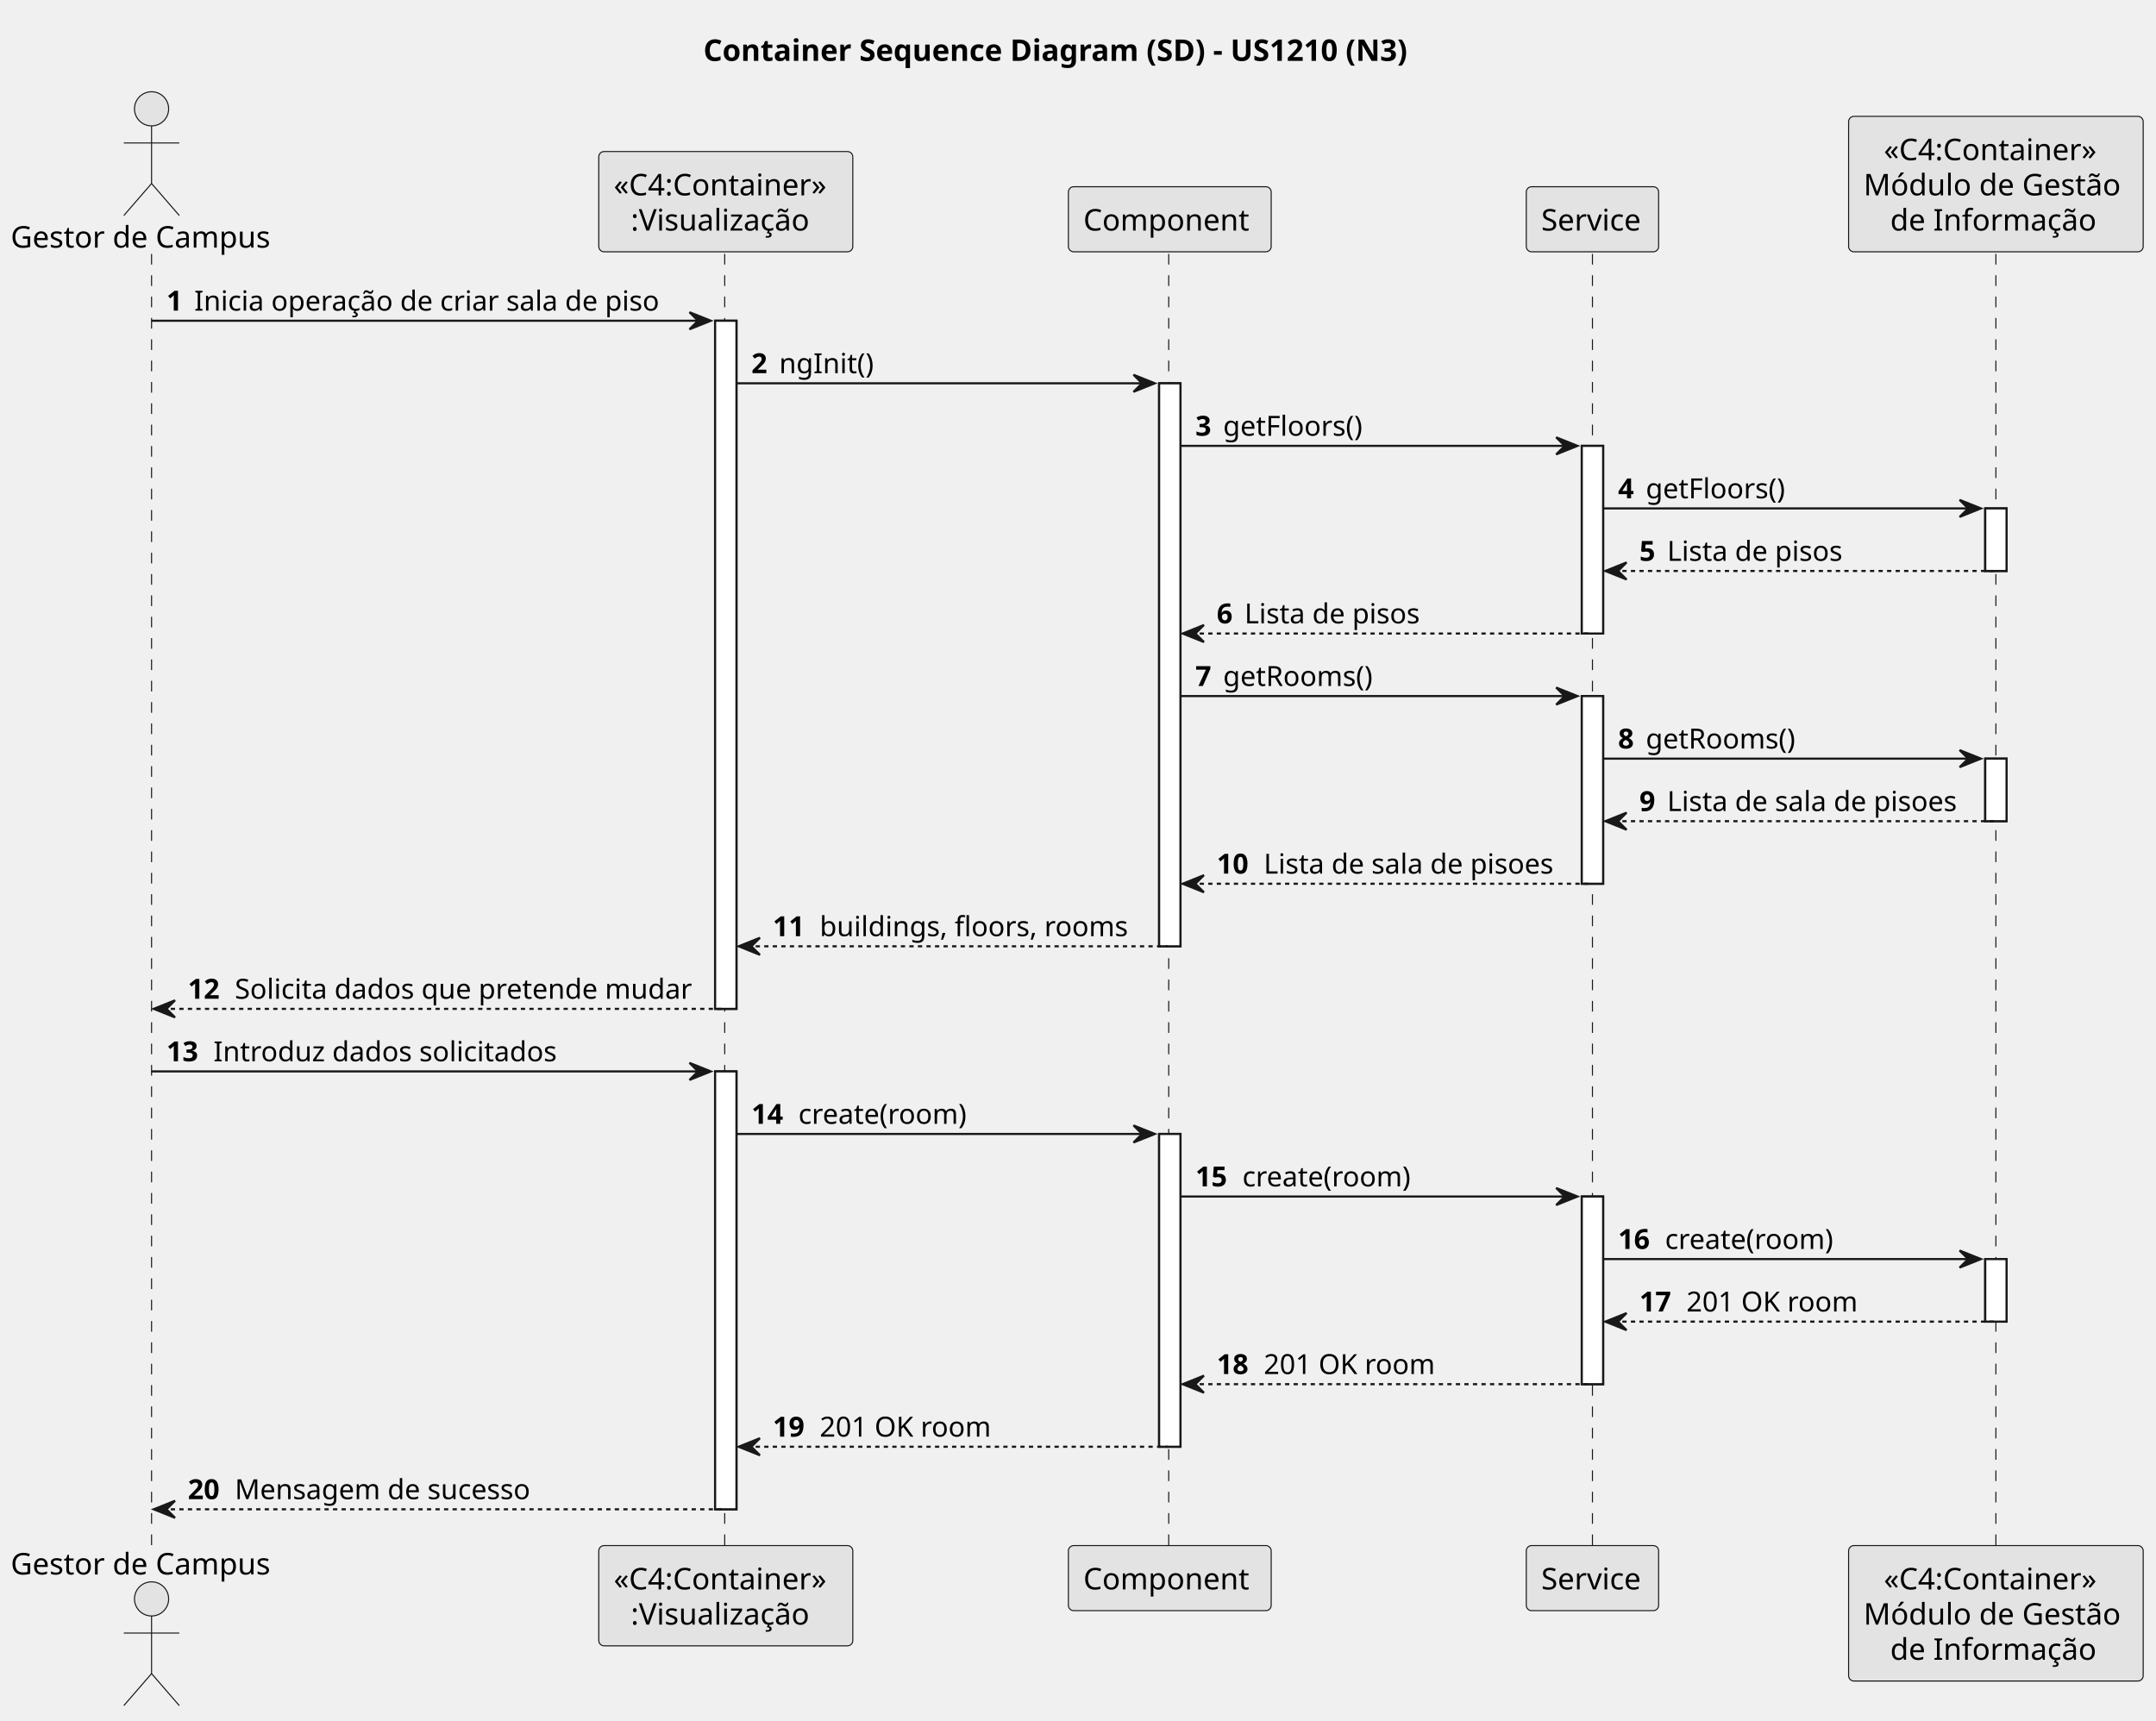
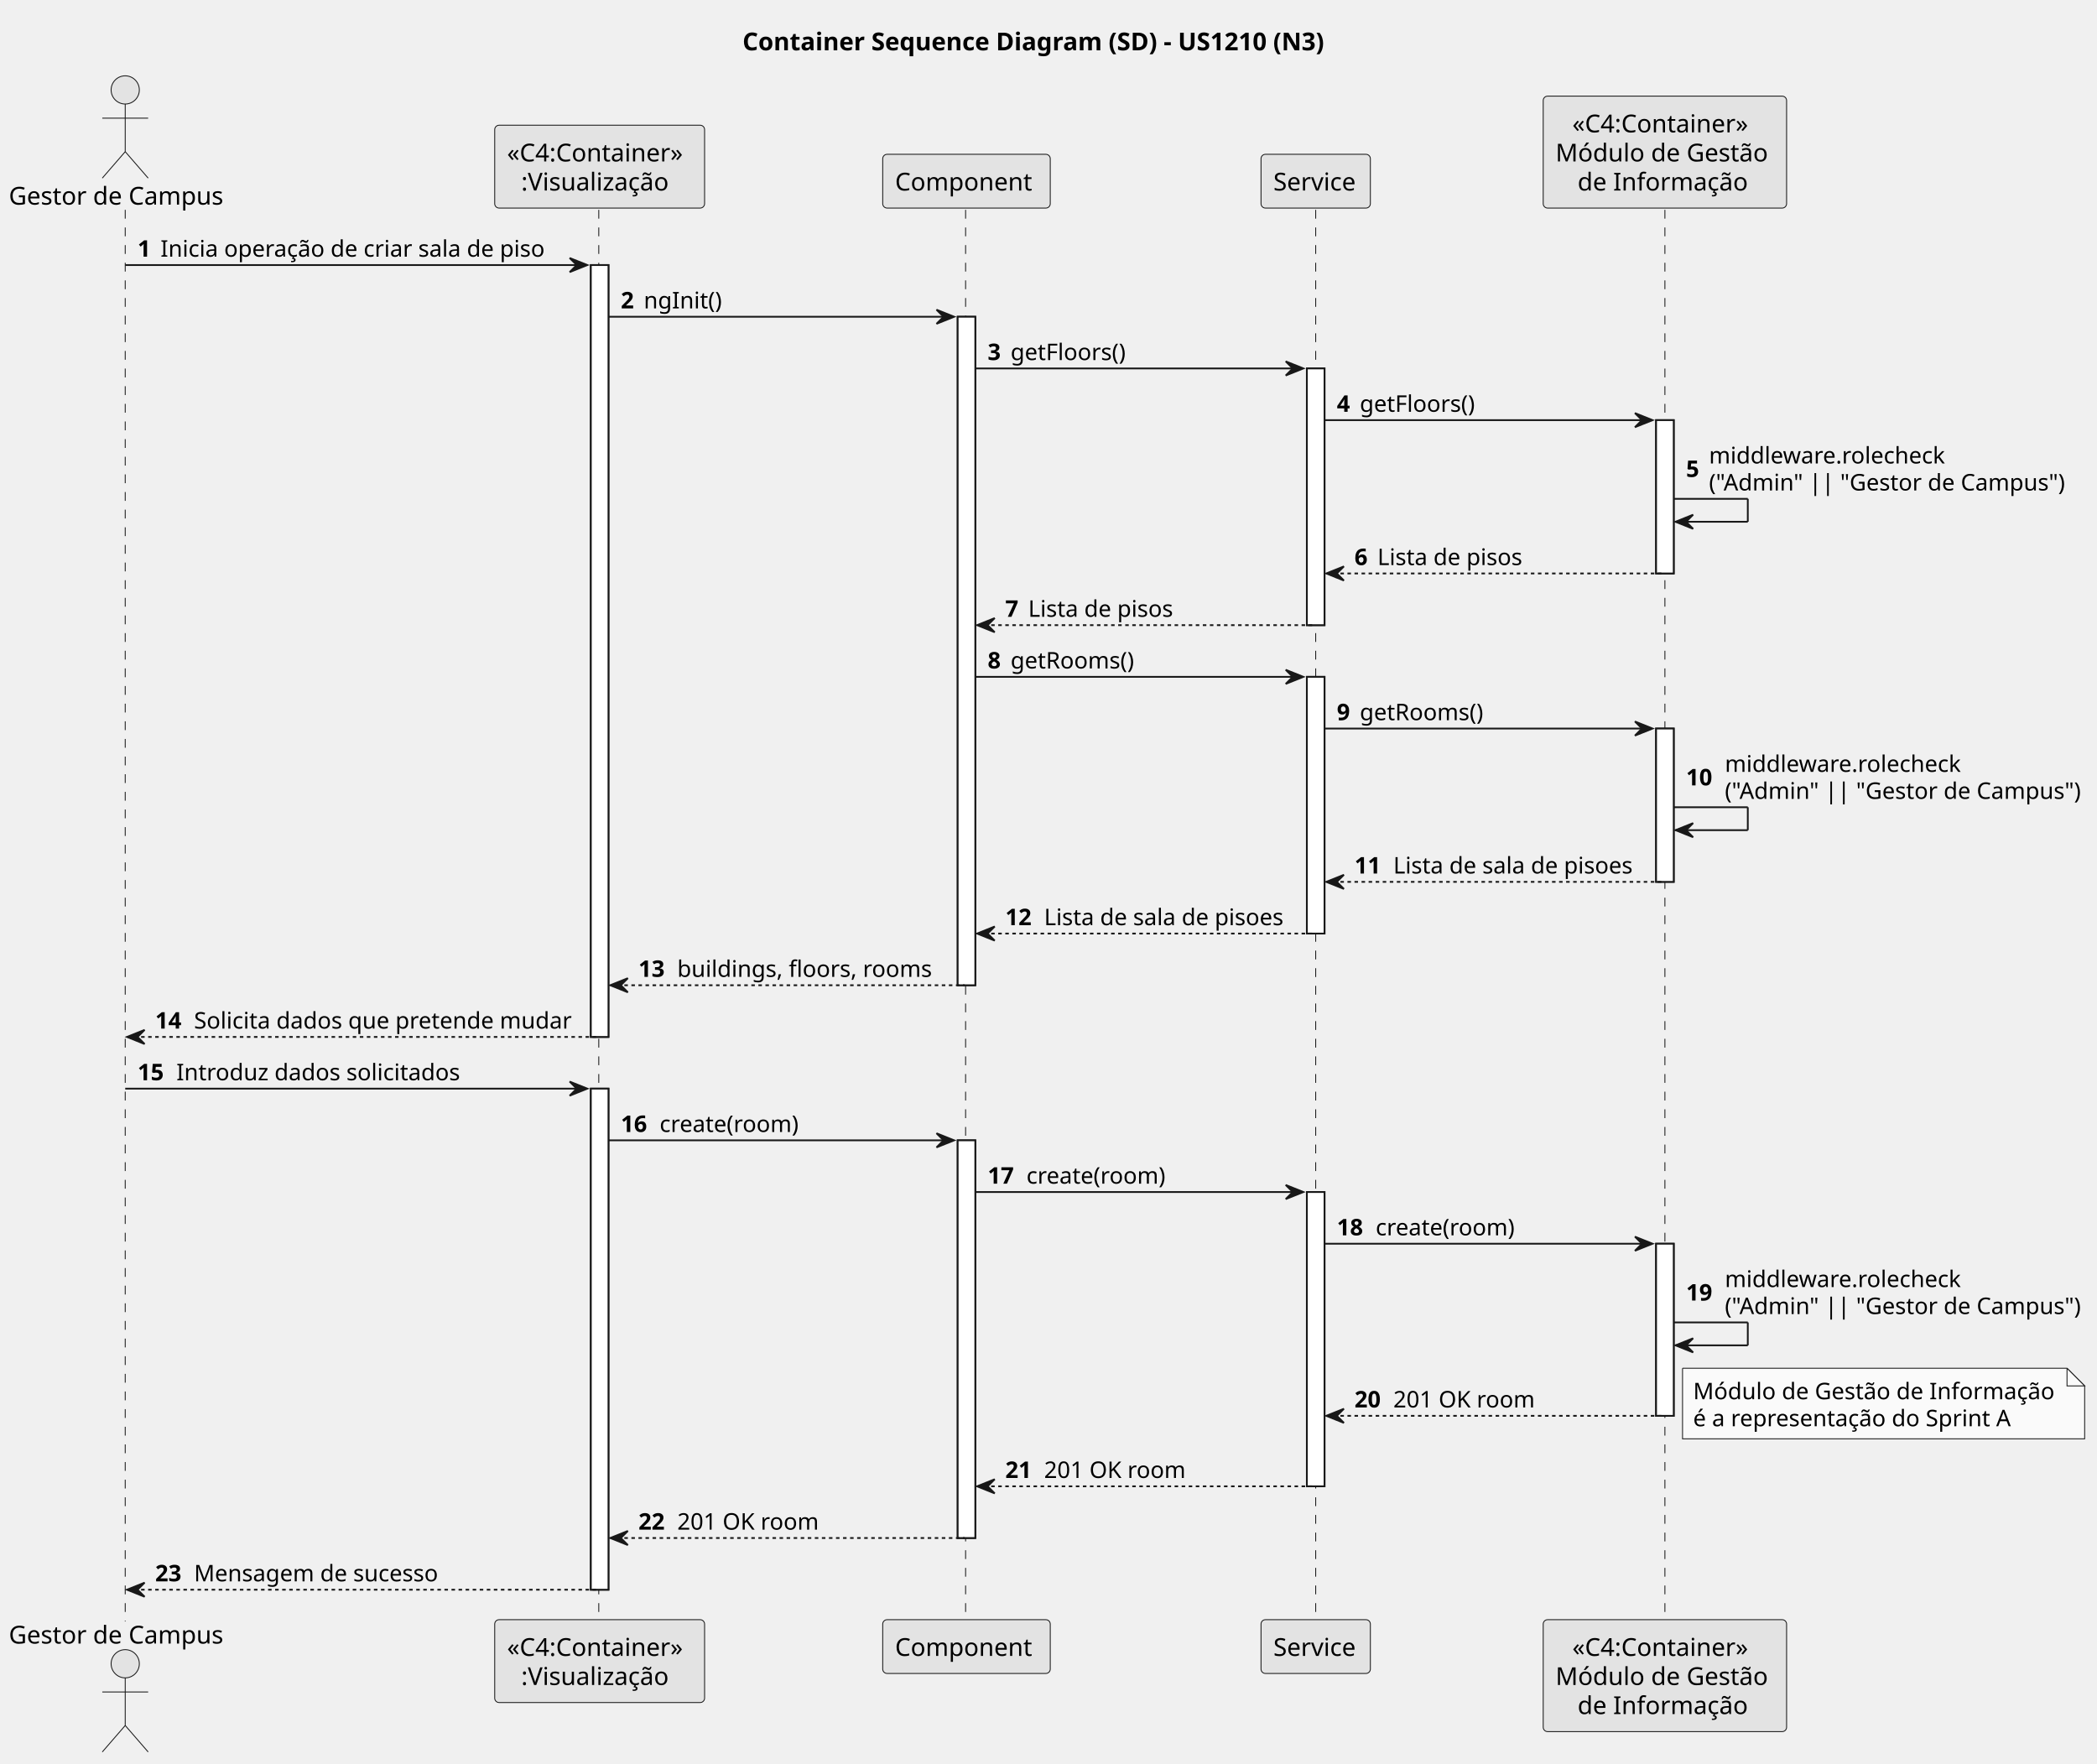
- <svg xmlns="http://www.w3.org/2000/svg" contentStyleType="text/css" height="806px" preserveAspectRatio="none" style="width:1010px;height:806px;background:#FFFFFF;" version="1.1" viewBox="0 0 1010 806" width="1010px" zoomAndPan="magnify">
+ <svg xmlns="http://www.w3.org/2000/svg" contentStyleType="text/css" height="1000px" preserveAspectRatio="none" style="width:1189px;height:1000px;background:#FFFFFF;" version="1.1" viewBox="0 0 1189 1000" width="1189px" zoomAndPan="magnify">
  <defs />
  <g>
-     <text fill="#000000" font-family="sans-serif" font-size="14" font-weight="bold" lengthAdjust="spacing" textLength="349" x="329.5" y="28.535">Container Sequence Diagram (SD) - US1210 (N3)</text>
-     <rect fill="#FFFFFF" height="322.416" style="stroke:#181818;stroke-width:1.0;" width="10" x="335" y="150.287" />
-     <rect fill="#FFFFFF" height="205.174" style="stroke:#181818;stroke-width:1.0;" width="10" x="335" y="502.014" />
-     <rect fill="#FFFFFF" height="263.795" style="stroke:#181818;stroke-width:1.0;" width="10" x="543" y="179.598" />
-     <rect fill="#FFFFFF" height="146.553" style="stroke:#181818;stroke-width:1.0;" width="10" x="543" y="531.324" />
-     <rect fill="#FFFFFF" height="87.932" style="stroke:#181818;stroke-width:1.0;" width="10" x="741" y="208.908" />
-     <rect fill="#FFFFFF" height="87.932" style="stroke:#181818;stroke-width:1.0;" width="10" x="741" y="326.15" />
-     <rect fill="#FFFFFF" height="87.932" style="stroke:#181818;stroke-width:1.0;" width="10" x="741" y="560.635" />
-     <rect fill="#FFFFFF" height="29.311" style="stroke:#181818;stroke-width:1.0;" width="10" x="930" y="238.219" />
-     <rect fill="#FFFFFF" height="29.311" style="stroke:#181818;stroke-width:1.0;" width="10" x="930" y="355.461" />
-     <rect fill="#FFFFFF" height="29.311" style="stroke:#181818;stroke-width:1.0;" width="10" x="930" y="589.945" />
-     <line style="stroke:#181818;stroke-width:0.5;stroke-dasharray:5.0,5.0;" x1="71" x2="71" y1="118.977" y2="725.188" />
-     <line style="stroke:#181818;stroke-width:0.5;stroke-dasharray:5.0,5.0;" x1="339.5" x2="339.5" y1="118.977" y2="725.188" />
-     <line style="stroke:#181818;stroke-width:0.5;stroke-dasharray:5.0,5.0;" x1="547.5" x2="547.5" y1="118.977" y2="725.188" />
-     <line style="stroke:#181818;stroke-width:0.5;stroke-dasharray:5.0,5.0;" x1="746" x2="746" y1="118.977" y2="725.188" />
-     <line style="stroke:#181818;stroke-width:0.5;stroke-dasharray:5.0,5.0;" x1="935" x2="935" y1="118.977" y2="725.188" />
+     <text fill="#000000" font-family="sans-serif" font-size="14" font-weight="bold" lengthAdjust="spacing" textLength="349" x="421" y="28.535">Container Sequence Diagram (SD) - US1210 (N3)</text>
+     <rect fill="#FFFFFF" height="437.658" style="stroke:#181818;stroke-width:1.0;" width="10" x="335" y="150.287" />
+     <rect fill="#FFFFFF" height="284.106" style="stroke:#181818;stroke-width:1.0;" width="10" x="335" y="617.256" />
+     <rect fill="#FFFFFF" height="379.037" style="stroke:#181818;stroke-width:1.0;" width="10" x="543" y="179.598" />
+     <rect fill="#FFFFFF" height="225.484" style="stroke:#181818;stroke-width:1.0;" width="10" x="543" y="646.566" />
+     <rect fill="#FFFFFF" height="145.553" style="stroke:#181818;stroke-width:1.0;" width="10" x="741" y="208.908" />
+     <rect fill="#FFFFFF" height="145.553" style="stroke:#181818;stroke-width:1.0;" width="10" x="741" y="383.772" />
+     <rect fill="#FFFFFF" height="166.863" style="stroke:#181818;stroke-width:1.0;" width="10" x="741" y="675.877" />
+     <rect fill="#FFFFFF" height="86.932" style="stroke:#181818;stroke-width:1.0;" width="10" x="939" y="238.219" />
+     <rect fill="#FFFFFF" height="86.932" style="stroke:#181818;stroke-width:1.0;" width="10" x="939" y="413.082" />
+     <rect fill="#FFFFFF" height="97.587" style="stroke:#181818;stroke-width:1.0;" width="10" x="939" y="705.188" />
+     <line style="stroke:#181818;stroke-width:0.5;stroke-dasharray:5.0,5.0;" x1="71" x2="71" y1="118.977" y2="919.361" />
+     <line style="stroke:#181818;stroke-width:0.5;stroke-dasharray:5.0,5.0;" x1="339.5" x2="339.5" y1="118.977" y2="919.361" />
+     <line style="stroke:#181818;stroke-width:0.5;stroke-dasharray:5.0,5.0;" x1="547.5" x2="547.5" y1="118.977" y2="919.361" />
+     <line style="stroke:#181818;stroke-width:0.5;stroke-dasharray:5.0,5.0;" x1="746" x2="746" y1="118.977" y2="919.361" />
+     <line style="stroke:#181818;stroke-width:0.5;stroke-dasharray:5.0,5.0;" x1="944" x2="944" y1="118.977" y2="919.361" />
    <text fill="#000000" font-family="sans-serif" font-size="14" lengthAdjust="spacing" textLength="126" x="5" y="116.023">Gestor de Campus</text>
    <ellipse cx="71" cy="50.988" fill="#E3E3E3" rx="8" ry="8" style="stroke:#181818;stroke-width:0.5;" />
    <path d="M71,58.988 L71,85.988 M58,66.988 L84,66.988 M71,85.988 L58,100.988 M71,85.988 L84,100.988 " fill="none" style="stroke:#181818;stroke-width:0.5;" />
-     <text fill="#000000" font-family="sans-serif" font-size="14" lengthAdjust="spacing" textLength="126" x="5" y="737.723">Gestor de Campus</text>
-     <ellipse cx="71" cy="749.176" fill="#E3E3E3" rx="8" ry="8" style="stroke:#181818;stroke-width:0.5;" />
-     <path d="M71,757.176 L71,784.176 M58,765.176 L84,765.176 M71,784.176 L58,799.176 M71,784.176 L84,799.176 " fill="none" style="stroke:#181818;stroke-width:0.5;" />
+     <text fill="#000000" font-family="sans-serif" font-size="14" lengthAdjust="spacing" textLength="126" x="5" y="931.896">Gestor de Campus</text>
+     <ellipse cx="71" cy="943.35" fill="#E3E3E3" rx="8" ry="8" style="stroke:#181818;stroke-width:0.5;" />
+     <path d="M71,951.35 L71,978.35 M58,959.35 L84,959.35 M71,978.35 L58,993.35 M71,978.35 L84,993.35 " fill="none" style="stroke:#181818;stroke-width:0.5;" />
    <rect fill="#E3E3E3" height="46.977" rx="2.5" ry="2.5" style="stroke:#181818;stroke-width:0.5;" width="119" x="280.5" y="71" />
    <text fill="#000000" font-family="sans-serif" font-size="14" lengthAdjust="spacing" textLength="105" x="287.5" y="91.535">«C4:Container»</text>
    <text fill="#000000" font-family="sans-serif" font-size="14" lengthAdjust="spacing" textLength="89" x="295.5" y="108.023">:Visualização</text>
-     <rect fill="#E3E3E3" height="46.977" rx="2.5" ry="2.5" style="stroke:#181818;stroke-width:0.5;" width="119" x="280.5" y="724.188" />
-     <text fill="#000000" font-family="sans-serif" font-size="14" lengthAdjust="spacing" textLength="105" x="287.5" y="744.723">«C4:Container»</text>
-     <text fill="#000000" font-family="sans-serif" font-size="14" lengthAdjust="spacing" textLength="89" x="295.5" y="761.211">:Visualização</text>
+     <rect fill="#E3E3E3" height="46.977" rx="2.5" ry="2.5" style="stroke:#181818;stroke-width:0.5;" width="119" x="280.5" y="918.361" />
+     <text fill="#000000" font-family="sans-serif" font-size="14" lengthAdjust="spacing" textLength="105" x="287.5" y="938.896">«C4:Container»</text>
+     <text fill="#000000" font-family="sans-serif" font-size="14" lengthAdjust="spacing" textLength="89" x="295.5" y="955.385">:Visualização</text>
    <rect fill="#E3E3E3" height="30.488" rx="2.5" ry="2.5" style="stroke:#181818;stroke-width:0.5;" width="95" x="500.5" y="87.488" />
    <text fill="#000000" font-family="sans-serif" font-size="14" lengthAdjust="spacing" textLength="81" x="507.5" y="108.023">Component</text>
-     <rect fill="#E3E3E3" height="30.488" rx="2.5" ry="2.5" style="stroke:#181818;stroke-width:0.5;" width="95" x="500.5" y="724.188" />
-     <text fill="#000000" font-family="sans-serif" font-size="14" lengthAdjust="spacing" textLength="81" x="507.5" y="744.723">Component</text>
+     <rect fill="#E3E3E3" height="30.488" rx="2.5" ry="2.5" style="stroke:#181818;stroke-width:0.5;" width="95" x="500.5" y="918.361" />
+     <text fill="#000000" font-family="sans-serif" font-size="14" lengthAdjust="spacing" textLength="81" x="507.5" y="938.896">Component</text>
    <rect fill="#E3E3E3" height="30.488" rx="2.5" ry="2.5" style="stroke:#181818;stroke-width:0.5;" width="62" x="715" y="87.488" />
    <text fill="#000000" font-family="sans-serif" font-size="14" lengthAdjust="spacing" textLength="48" x="722" y="108.023">Service</text>
-     <rect fill="#E3E3E3" height="30.488" rx="2.5" ry="2.5" style="stroke:#181818;stroke-width:0.5;" width="62" x="715" y="724.188" />
-     <text fill="#000000" font-family="sans-serif" font-size="14" lengthAdjust="spacing" textLength="48" x="722" y="744.723">Service</text>
-     <rect fill="#E3E3E3" height="63.465" rx="2.5" ry="2.5" style="stroke:#181818;stroke-width:0.5;" width="138" x="866" y="54.512" />
-     <text fill="#000000" font-family="sans-serif" font-size="14" lengthAdjust="spacing" textLength="105" x="882.5" y="75.047">«C4:Container»</text>
-     <text fill="#000000" font-family="sans-serif" font-size="14" lengthAdjust="spacing" textLength="124" x="873" y="91.535">Módulo de Gestão</text>
-     <text fill="#000000" font-family="sans-serif" font-size="14" lengthAdjust="spacing" textLength="99" x="885.5" y="108.023">de Informação</text>
-     <rect fill="#E3E3E3" height="63.465" rx="2.5" ry="2.5" style="stroke:#181818;stroke-width:0.5;" width="138" x="866" y="724.188" />
-     <text fill="#000000" font-family="sans-serif" font-size="14" lengthAdjust="spacing" textLength="105" x="882.5" y="744.723">«C4:Container»</text>
-     <text fill="#000000" font-family="sans-serif" font-size="14" lengthAdjust="spacing" textLength="124" x="873" y="761.211">Módulo de Gestão</text>
-     <text fill="#000000" font-family="sans-serif" font-size="14" lengthAdjust="spacing" textLength="99" x="885.5" y="777.699">de Informação</text>
-     <rect fill="#FFFFFF" height="322.416" style="stroke:#181818;stroke-width:1.0;" width="10" x="335" y="150.287" />
-     <rect fill="#FFFFFF" height="205.174" style="stroke:#181818;stroke-width:1.0;" width="10" x="335" y="502.014" />
-     <rect fill="#FFFFFF" height="263.795" style="stroke:#181818;stroke-width:1.0;" width="10" x="543" y="179.598" />
-     <rect fill="#FFFFFF" height="146.553" style="stroke:#181818;stroke-width:1.0;" width="10" x="543" y="531.324" />
-     <rect fill="#FFFFFF" height="87.932" style="stroke:#181818;stroke-width:1.0;" width="10" x="741" y="208.908" />
-     <rect fill="#FFFFFF" height="87.932" style="stroke:#181818;stroke-width:1.0;" width="10" x="741" y="326.15" />
-     <rect fill="#FFFFFF" height="87.932" style="stroke:#181818;stroke-width:1.0;" width="10" x="741" y="560.635" />
-     <rect fill="#FFFFFF" height="29.311" style="stroke:#181818;stroke-width:1.0;" width="10" x="930" y="238.219" />
-     <rect fill="#FFFFFF" height="29.311" style="stroke:#181818;stroke-width:1.0;" width="10" x="930" y="355.461" />
-     <rect fill="#FFFFFF" height="29.311" style="stroke:#181818;stroke-width:1.0;" width="10" x="930" y="589.945" />
+     <rect fill="#E3E3E3" height="30.488" rx="2.5" ry="2.5" style="stroke:#181818;stroke-width:0.5;" width="62" x="715" y="918.361" />
+     <text fill="#000000" font-family="sans-serif" font-size="14" lengthAdjust="spacing" textLength="48" x="722" y="938.896">Service</text>
+     <rect fill="#E3E3E3" height="63.465" rx="2.5" ry="2.5" style="stroke:#181818;stroke-width:0.5;" width="138" x="875" y="54.512" />
+     <text fill="#000000" font-family="sans-serif" font-size="14" lengthAdjust="spacing" textLength="105" x="891.5" y="75.047">«C4:Container»</text>
+     <text fill="#000000" font-family="sans-serif" font-size="14" lengthAdjust="spacing" textLength="124" x="882" y="91.535">Módulo de Gestão</text>
+     <text fill="#000000" font-family="sans-serif" font-size="14" lengthAdjust="spacing" textLength="99" x="894.5" y="108.023">de Informação</text>
+     <rect fill="#E3E3E3" height="63.465" rx="2.5" ry="2.5" style="stroke:#181818;stroke-width:0.5;" width="138" x="875" y="918.361" />
+     <text fill="#000000" font-family="sans-serif" font-size="14" lengthAdjust="spacing" textLength="105" x="891.5" y="938.896">«C4:Container»</text>
+     <text fill="#000000" font-family="sans-serif" font-size="14" lengthAdjust="spacing" textLength="124" x="882" y="955.385">Módulo de Gestão</text>
+     <text fill="#000000" font-family="sans-serif" font-size="14" lengthAdjust="spacing" textLength="99" x="894.5" y="971.873">de Informação</text>
+     <rect fill="#FFFFFF" height="437.658" style="stroke:#181818;stroke-width:1.0;" width="10" x="335" y="150.287" />
+     <rect fill="#FFFFFF" height="284.106" style="stroke:#181818;stroke-width:1.0;" width="10" x="335" y="617.256" />
+     <rect fill="#FFFFFF" height="379.037" style="stroke:#181818;stroke-width:1.0;" width="10" x="543" y="179.598" />
+     <rect fill="#FFFFFF" height="225.484" style="stroke:#181818;stroke-width:1.0;" width="10" x="543" y="646.566" />
+     <rect fill="#FFFFFF" height="145.553" style="stroke:#181818;stroke-width:1.0;" width="10" x="741" y="208.908" />
+     <rect fill="#FFFFFF" height="145.553" style="stroke:#181818;stroke-width:1.0;" width="10" x="741" y="383.772" />
+     <rect fill="#FFFFFF" height="166.863" style="stroke:#181818;stroke-width:1.0;" width="10" x="741" y="675.877" />
+     <rect fill="#FFFFFF" height="86.932" style="stroke:#181818;stroke-width:1.0;" width="10" x="939" y="238.219" />
+     <rect fill="#FFFFFF" height="86.932" style="stroke:#181818;stroke-width:1.0;" width="10" x="939" y="413.082" />
+     <rect fill="#FFFFFF" height="97.587" style="stroke:#181818;stroke-width:1.0;" width="10" x="939" y="705.188" />
    <polygon fill="#181818" points="323,146.287,333,150.287,323,154.287,327,150.287" style="stroke:#181818;stroke-width:1.0;" />
    <line style="stroke:#181818;stroke-width:1.0;" x1="71" x2="329" y1="150.287" y2="150.287" />
    <text fill="#000000" font-family="sans-serif" font-size="13" font-weight="bold" lengthAdjust="spacing" textLength="9" x="78" y="145.545">1</text>
    <text fill="#000000" font-family="sans-serif" font-size="13" lengthAdjust="spacing" textLength="225" x="91" y="145.545">Inicia operação de criar sala de piso</text>
    <polygon fill="#181818" points="531,175.598,541,179.598,531,183.598,535,179.598" style="stroke:#181818;stroke-width:1.0;" />
    <line style="stroke:#181818;stroke-width:1.0;" x1="345" x2="537" y1="179.598" y2="179.598" />
    <text fill="#000000" font-family="sans-serif" font-size="13" font-weight="bold" lengthAdjust="spacing" textLength="9" x="352" y="174.856">2</text>
    <text fill="#000000" font-family="sans-serif" font-size="13" lengthAdjust="spacing" textLength="45" x="365" y="174.856">ngInit()</text>
    <polygon fill="#181818" points="729,204.908,739,208.908,729,212.908,733,208.908" style="stroke:#181818;stroke-width:1.0;" />
    <line style="stroke:#181818;stroke-width:1.0;" x1="553" x2="735" y1="208.908" y2="208.908" />
    <text fill="#000000" font-family="sans-serif" font-size="13" font-weight="bold" lengthAdjust="spacing" textLength="9" x="560" y="204.166">3</text>
    <text fill="#000000" font-family="sans-serif" font-size="13" lengthAdjust="spacing" textLength="67" x="573" y="204.166">getFloors()</text>
-     <polygon fill="#181818" points="918,234.219,928,238.219,918,242.219,922,238.219" style="stroke:#181818;stroke-width:1.0;" />
-     <line style="stroke:#181818;stroke-width:1.0;" x1="751" x2="924" y1="238.219" y2="238.219" />
+     <polygon fill="#181818" points="927,234.219,937,238.219,927,242.219,931,238.219" style="stroke:#181818;stroke-width:1.0;" />
+     <line style="stroke:#181818;stroke-width:1.0;" x1="751" x2="933" y1="238.219" y2="238.219" />
    <text fill="#000000" font-family="sans-serif" font-size="13" font-weight="bold" lengthAdjust="spacing" textLength="9" x="758" y="233.477">4</text>
    <text fill="#000000" font-family="sans-serif" font-size="13" lengthAdjust="spacing" textLength="67" x="771" y="233.477">getFloors()</text>
-     <polygon fill="#181818" points="762,263.529,752,267.529,762,271.529,758,267.529" style="stroke:#181818;stroke-width:1.0;" />
-     <line style="stroke:#181818;stroke-width:1.0;stroke-dasharray:2.0,2.0;" x1="756" x2="934" y1="267.529" y2="267.529" />
-     <text fill="#000000" font-family="sans-serif" font-size="13" font-weight="bold" lengthAdjust="spacing" textLength="9" x="768" y="262.787">5</text>
-     <text fill="#000000" font-family="sans-serif" font-size="13" lengthAdjust="spacing" textLength="87" x="781" y="262.787">Lista de pisos</text>
-     <polygon fill="#181818" points="564,292.84,554,296.84,564,300.84,560,296.84" style="stroke:#181818;stroke-width:1.0;" />
-     <line style="stroke:#181818;stroke-width:1.0;stroke-dasharray:2.0,2.0;" x1="558" x2="745" y1="296.84" y2="296.84" />
-     <text fill="#000000" font-family="sans-serif" font-size="13" font-weight="bold" lengthAdjust="spacing" textLength="9" x="570" y="292.098">6</text>
-     <text fill="#000000" font-family="sans-serif" font-size="13" lengthAdjust="spacing" textLength="87" x="583" y="292.098">Lista de pisos</text>
-     <polygon fill="#181818" points="729,322.15,739,326.15,729,330.15,733,326.15" style="stroke:#181818;stroke-width:1.0;" />
-     <line style="stroke:#181818;stroke-width:1.0;" x1="553" x2="735" y1="326.15" y2="326.15" />
-     <text fill="#000000" font-family="sans-serif" font-size="13" font-weight="bold" lengthAdjust="spacing" textLength="9" x="560" y="321.408">7</text>
-     <text fill="#000000" font-family="sans-serif" font-size="13" lengthAdjust="spacing" textLength="71" x="573" y="321.408">getRooms()</text>
-     <polygon fill="#181818" points="918,351.461,928,355.461,918,359.461,922,355.461" style="stroke:#181818;stroke-width:1.0;" />
-     <line style="stroke:#181818;stroke-width:1.0;" x1="751" x2="924" y1="355.461" y2="355.461" />
-     <text fill="#000000" font-family="sans-serif" font-size="13" font-weight="bold" lengthAdjust="spacing" textLength="9" x="758" y="350.719">8</text>
-     <text fill="#000000" font-family="sans-serif" font-size="13" lengthAdjust="spacing" textLength="71" x="771" y="350.719">getRooms()</text>
-     <polygon fill="#181818" points="762,380.772,752,384.772,762,388.772,758,384.772" style="stroke:#181818;stroke-width:1.0;" />
-     <line style="stroke:#181818;stroke-width:1.0;stroke-dasharray:2.0,2.0;" x1="756" x2="934" y1="384.772" y2="384.772" />
-     <text fill="#000000" font-family="sans-serif" font-size="13" font-weight="bold" lengthAdjust="spacing" textLength="9" x="768" y="380.029">9</text>
-     <text fill="#000000" font-family="sans-serif" font-size="13" lengthAdjust="spacing" textLength="142" x="781" y="380.029">Lista de sala de pisoes</text>
-     <polygon fill="#181818" points="564,410.082,554,414.082,564,418.082,560,414.082" style="stroke:#181818;stroke-width:1.0;" />
-     <line style="stroke:#181818;stroke-width:1.0;stroke-dasharray:2.0,2.0;" x1="558" x2="745" y1="414.082" y2="414.082" />
-     <text fill="#000000" font-family="sans-serif" font-size="13" font-weight="bold" lengthAdjust="spacing" textLength="18" x="570" y="409.34">10</text>
-     <text fill="#000000" font-family="sans-serif" font-size="13" lengthAdjust="spacing" textLength="142" x="592" y="409.34">Lista de sala de pisoes</text>
-     <polygon fill="#181818" points="356,439.393,346,443.393,356,447.393,352,443.393" style="stroke:#181818;stroke-width:1.0;" />
-     <line style="stroke:#181818;stroke-width:1.0;stroke-dasharray:2.0,2.0;" x1="350" x2="547" y1="443.393" y2="443.393" />
-     <text fill="#000000" font-family="sans-serif" font-size="13" font-weight="bold" lengthAdjust="spacing" textLength="18" x="362" y="438.65">11</text>
-     <text fill="#000000" font-family="sans-serif" font-size="13" lengthAdjust="spacing" textLength="152" x="384" y="438.65">buildings, floors, rooms</text>
-     <polygon fill="#181818" points="82,468.703,72,472.703,82,476.703,78,472.703" style="stroke:#181818;stroke-width:1.0;" />
-     <line style="stroke:#181818;stroke-width:1.0;stroke-dasharray:2.0,2.0;" x1="76" x2="339" y1="472.703" y2="472.703" />
-     <text fill="#000000" font-family="sans-serif" font-size="13" font-weight="bold" lengthAdjust="spacing" textLength="18" x="88" y="467.961">12</text>
-     <text fill="#000000" font-family="sans-serif" font-size="13" lengthAdjust="spacing" textLength="218" x="110" y="467.961">Solicita dados que pretende mudar</text>
-     <polygon fill="#181818" points="323,498.014,333,502.014,323,506.014,327,502.014" style="stroke:#181818;stroke-width:1.0;" />
-     <line style="stroke:#181818;stroke-width:1.0;" x1="71" x2="329" y1="502.014" y2="502.014" />
-     <text fill="#000000" font-family="sans-serif" font-size="13" font-weight="bold" lengthAdjust="spacing" textLength="18" x="78" y="497.272">13</text>
-     <text fill="#000000" font-family="sans-serif" font-size="13" lengthAdjust="spacing" textLength="168" x="100" y="497.272">Introduz dados solicitados</text>
-     <polygon fill="#181818" points="531,527.324,541,531.324,531,535.324,535,531.324" style="stroke:#181818;stroke-width:1.0;" />
-     <line style="stroke:#181818;stroke-width:1.0;" x1="345" x2="537" y1="531.324" y2="531.324" />
-     <text fill="#000000" font-family="sans-serif" font-size="13" font-weight="bold" lengthAdjust="spacing" textLength="18" x="352" y="526.582">14</text>
-     <text fill="#000000" font-family="sans-serif" font-size="13" lengthAdjust="spacing" textLength="79" x="374" y="526.582">create(room)</text>
-     <polygon fill="#181818" points="729,556.635,739,560.635,729,564.635,733,560.635" style="stroke:#181818;stroke-width:1.0;" />
-     <line style="stroke:#181818;stroke-width:1.0;" x1="553" x2="735" y1="560.635" y2="560.635" />
-     <text fill="#000000" font-family="sans-serif" font-size="13" font-weight="bold" lengthAdjust="spacing" textLength="18" x="560" y="555.893">15</text>
-     <text fill="#000000" font-family="sans-serif" font-size="13" lengthAdjust="spacing" textLength="79" x="582" y="555.893">create(room)</text>
-     <polygon fill="#181818" points="918,585.945,928,589.945,918,593.945,922,589.945" style="stroke:#181818;stroke-width:1.0;" />
-     <line style="stroke:#181818;stroke-width:1.0;" x1="751" x2="924" y1="589.945" y2="589.945" />
-     <text fill="#000000" font-family="sans-serif" font-size="13" font-weight="bold" lengthAdjust="spacing" textLength="18" x="758" y="585.203">16</text>
-     <text fill="#000000" font-family="sans-serif" font-size="13" lengthAdjust="spacing" textLength="79" x="780" y="585.203">create(room)</text>
-     <polygon fill="#181818" points="762,615.256,752,619.256,762,623.256,758,619.256" style="stroke:#181818;stroke-width:1.0;" />
-     <line style="stroke:#181818;stroke-width:1.0;stroke-dasharray:2.0,2.0;" x1="756" x2="934" y1="619.256" y2="619.256" />
-     <text fill="#000000" font-family="sans-serif" font-size="13" font-weight="bold" lengthAdjust="spacing" textLength="18" x="768" y="614.514">17</text>
-     <text fill="#000000" font-family="sans-serif" font-size="13" lengthAdjust="spacing" textLength="83" x="790" y="614.514">201 OK room</text>
-     <polygon fill="#181818" points="564,644.566,554,648.566,564,652.566,560,648.566" style="stroke:#181818;stroke-width:1.0;" />
-     <line style="stroke:#181818;stroke-width:1.0;stroke-dasharray:2.0,2.0;" x1="558" x2="745" y1="648.566" y2="648.566" />
-     <text fill="#000000" font-family="sans-serif" font-size="13" font-weight="bold" lengthAdjust="spacing" textLength="18" x="570" y="643.824">18</text>
-     <text fill="#000000" font-family="sans-serif" font-size="13" lengthAdjust="spacing" textLength="83" x="592" y="643.824">201 OK room</text>
-     <polygon fill="#181818" points="356,673.877,346,677.877,356,681.877,352,677.877" style="stroke:#181818;stroke-width:1.0;" />
-     <line style="stroke:#181818;stroke-width:1.0;stroke-dasharray:2.0,2.0;" x1="350" x2="547" y1="677.877" y2="677.877" />
-     <text fill="#000000" font-family="sans-serif" font-size="13" font-weight="bold" lengthAdjust="spacing" textLength="18" x="362" y="673.135">19</text>
-     <text fill="#000000" font-family="sans-serif" font-size="13" lengthAdjust="spacing" textLength="83" x="384" y="673.135">201 OK room</text>
-     <polygon fill="#181818" points="82,703.188,72,707.188,82,711.188,78,707.188" style="stroke:#181818;stroke-width:1.0;" />
-     <line style="stroke:#181818;stroke-width:1.0;stroke-dasharray:2.0,2.0;" x1="76" x2="339" y1="707.188" y2="707.188" />
-     <text fill="#000000" font-family="sans-serif" font-size="13" font-weight="bold" lengthAdjust="spacing" textLength="18" x="88" y="702.445">20</text>
-     <text fill="#000000" font-family="sans-serif" font-size="13" lengthAdjust="spacing" textLength="141" x="110" y="702.445">Mensagem de sucesso</text>
+     <line style="stroke:#181818;stroke-width:1.0;" x1="949" x2="991" y1="282.84" y2="282.84" />
+     <line style="stroke:#181818;stroke-width:1.0;" x1="991" x2="991" y1="282.84" y2="295.84" />
+     <line style="stroke:#181818;stroke-width:1.0;" x1="950" x2="991" y1="295.84" y2="295.84" />
+     <polygon fill="#181818" points="960,291.84,950,295.84,960,299.84,956,295.84" style="stroke:#181818;stroke-width:1.0;" />
+     <text fill="#000000" font-family="sans-serif" font-size="13" font-weight="bold" lengthAdjust="spacing" textLength="9" x="956" y="270.442">5</text>
+     <text fill="#000000" font-family="sans-serif" font-size="13" lengthAdjust="spacing" textLength="137" x="969" y="262.787">middleware.rolecheck</text>
+     <text fill="#000000" font-family="sans-serif" font-size="13" lengthAdjust="spacing" textLength="202" x="969" y="278.098">("Admin" || "Gestor de Campus")</text>
+     <polygon fill="#181818" points="762,321.15,752,325.15,762,329.15,758,325.15" style="stroke:#181818;stroke-width:1.0;" />
+     <line style="stroke:#181818;stroke-width:1.0;stroke-dasharray:2.0,2.0;" x1="756" x2="943" y1="325.15" y2="325.15" />
+     <text fill="#000000" font-family="sans-serif" font-size="13" font-weight="bold" lengthAdjust="spacing" textLength="9" x="768" y="320.408">6</text>
+     <text fill="#000000" font-family="sans-serif" font-size="13" lengthAdjust="spacing" textLength="87" x="781" y="320.408">Lista de pisos</text>
+     <polygon fill="#181818" points="564,350.461,554,354.461,564,358.461,560,354.461" style="stroke:#181818;stroke-width:1.0;" />
+     <line style="stroke:#181818;stroke-width:1.0;stroke-dasharray:2.0,2.0;" x1="558" x2="745" y1="354.461" y2="354.461" />
+     <text fill="#000000" font-family="sans-serif" font-size="13" font-weight="bold" lengthAdjust="spacing" textLength="9" x="570" y="349.719">7</text>
+     <text fill="#000000" font-family="sans-serif" font-size="13" lengthAdjust="spacing" textLength="87" x="583" y="349.719">Lista de pisos</text>
+     <polygon fill="#181818" points="729,379.772,739,383.772,729,387.772,733,383.772" style="stroke:#181818;stroke-width:1.0;" />
+     <line style="stroke:#181818;stroke-width:1.0;" x1="553" x2="735" y1="383.772" y2="383.772" />
+     <text fill="#000000" font-family="sans-serif" font-size="13" font-weight="bold" lengthAdjust="spacing" textLength="9" x="560" y="379.029">8</text>
+     <text fill="#000000" font-family="sans-serif" font-size="13" lengthAdjust="spacing" textLength="71" x="573" y="379.029">getRooms()</text>
+     <polygon fill="#181818" points="927,409.082,937,413.082,927,417.082,931,413.082" style="stroke:#181818;stroke-width:1.0;" />
+     <line style="stroke:#181818;stroke-width:1.0;" x1="751" x2="933" y1="413.082" y2="413.082" />
+     <text fill="#000000" font-family="sans-serif" font-size="13" font-weight="bold" lengthAdjust="spacing" textLength="9" x="758" y="408.34">9</text>
+     <text fill="#000000" font-family="sans-serif" font-size="13" lengthAdjust="spacing" textLength="71" x="771" y="408.34">getRooms()</text>
+     <line style="stroke:#181818;stroke-width:1.0;" x1="949" x2="991" y1="457.703" y2="457.703" />
+     <line style="stroke:#181818;stroke-width:1.0;" x1="991" x2="991" y1="457.703" y2="470.703" />
+     <line style="stroke:#181818;stroke-width:1.0;" x1="950" x2="991" y1="470.703" y2="470.703" />
+     <polygon fill="#181818" points="960,466.703,950,470.703,960,474.703,956,470.703" style="stroke:#181818;stroke-width:1.0;" />
+     <text fill="#000000" font-family="sans-serif" font-size="13" font-weight="bold" lengthAdjust="spacing" textLength="18" x="956" y="445.306">10</text>
+     <text fill="#000000" font-family="sans-serif" font-size="13" lengthAdjust="spacing" textLength="137" x="978" y="437.65">middleware.rolecheck</text>
+     <text fill="#000000" font-family="sans-serif" font-size="13" lengthAdjust="spacing" textLength="202" x="978" y="452.961">("Admin" || "Gestor de Campus")</text>
+     <polygon fill="#181818" points="762,496.014,752,500.014,762,504.014,758,500.014" style="stroke:#181818;stroke-width:1.0;" />
+     <line style="stroke:#181818;stroke-width:1.0;stroke-dasharray:2.0,2.0;" x1="756" x2="943" y1="500.014" y2="500.014" />
+     <text fill="#000000" font-family="sans-serif" font-size="13" font-weight="bold" lengthAdjust="spacing" textLength="18" x="768" y="495.272">11</text>
+     <text fill="#000000" font-family="sans-serif" font-size="13" lengthAdjust="spacing" textLength="142" x="790" y="495.272">Lista de sala de pisoes</text>
+     <polygon fill="#181818" points="564,525.324,554,529.324,564,533.324,560,529.324" style="stroke:#181818;stroke-width:1.0;" />
+     <line style="stroke:#181818;stroke-width:1.0;stroke-dasharray:2.0,2.0;" x1="558" x2="745" y1="529.324" y2="529.324" />
+     <text fill="#000000" font-family="sans-serif" font-size="13" font-weight="bold" lengthAdjust="spacing" textLength="18" x="570" y="524.582">12</text>
+     <text fill="#000000" font-family="sans-serif" font-size="13" lengthAdjust="spacing" textLength="142" x="592" y="524.582">Lista de sala de pisoes</text>
+     <polygon fill="#181818" points="356,554.635,346,558.635,356,562.635,352,558.635" style="stroke:#181818;stroke-width:1.0;" />
+     <line style="stroke:#181818;stroke-width:1.0;stroke-dasharray:2.0,2.0;" x1="350" x2="547" y1="558.635" y2="558.635" />
+     <text fill="#000000" font-family="sans-serif" font-size="13" font-weight="bold" lengthAdjust="spacing" textLength="18" x="362" y="553.893">13</text>
+     <text fill="#000000" font-family="sans-serif" font-size="13" lengthAdjust="spacing" textLength="152" x="384" y="553.893">buildings, floors, rooms</text>
+     <polygon fill="#181818" points="82,583.945,72,587.945,82,591.945,78,587.945" style="stroke:#181818;stroke-width:1.0;" />
+     <line style="stroke:#181818;stroke-width:1.0;stroke-dasharray:2.0,2.0;" x1="76" x2="339" y1="587.945" y2="587.945" />
+     <text fill="#000000" font-family="sans-serif" font-size="13" font-weight="bold" lengthAdjust="spacing" textLength="18" x="88" y="583.203">14</text>
+     <text fill="#000000" font-family="sans-serif" font-size="13" lengthAdjust="spacing" textLength="218" x="110" y="583.203">Solicita dados que pretende mudar</text>
+     <polygon fill="#181818" points="323,613.256,333,617.256,323,621.256,327,617.256" style="stroke:#181818;stroke-width:1.0;" />
+     <line style="stroke:#181818;stroke-width:1.0;" x1="71" x2="329" y1="617.256" y2="617.256" />
+     <text fill="#000000" font-family="sans-serif" font-size="13" font-weight="bold" lengthAdjust="spacing" textLength="18" x="78" y="612.514">15</text>
+     <text fill="#000000" font-family="sans-serif" font-size="13" lengthAdjust="spacing" textLength="168" x="100" y="612.514">Introduz dados solicitados</text>
+     <polygon fill="#181818" points="531,642.566,541,646.566,531,650.566,535,646.566" style="stroke:#181818;stroke-width:1.0;" />
+     <line style="stroke:#181818;stroke-width:1.0;" x1="345" x2="537" y1="646.566" y2="646.566" />
+     <text fill="#000000" font-family="sans-serif" font-size="13" font-weight="bold" lengthAdjust="spacing" textLength="18" x="352" y="641.824">16</text>
+     <text fill="#000000" font-family="sans-serif" font-size="13" lengthAdjust="spacing" textLength="79" x="374" y="641.824">create(room)</text>
+     <polygon fill="#181818" points="729,671.877,739,675.877,729,679.877,733,675.877" style="stroke:#181818;stroke-width:1.0;" />
+     <line style="stroke:#181818;stroke-width:1.0;" x1="553" x2="735" y1="675.877" y2="675.877" />
+     <text fill="#000000" font-family="sans-serif" font-size="13" font-weight="bold" lengthAdjust="spacing" textLength="18" x="560" y="671.135">17</text>
+     <text fill="#000000" font-family="sans-serif" font-size="13" lengthAdjust="spacing" textLength="79" x="582" y="671.135">create(room)</text>
+     <polygon fill="#181818" points="927,701.188,937,705.188,927,709.188,931,705.188" style="stroke:#181818;stroke-width:1.0;" />
+     <line style="stroke:#181818;stroke-width:1.0;" x1="751" x2="933" y1="705.188" y2="705.188" />
+     <text fill="#000000" font-family="sans-serif" font-size="13" font-weight="bold" lengthAdjust="spacing" textLength="18" x="758" y="700.445">18</text>
+     <text fill="#000000" font-family="sans-serif" font-size="13" lengthAdjust="spacing" textLength="79" x="780" y="700.445">create(room)</text>
+     <line style="stroke:#181818;stroke-width:1.0;" x1="949" x2="991" y1="749.809" y2="749.809" />
+     <line style="stroke:#181818;stroke-width:1.0;" x1="991" x2="991" y1="749.809" y2="762.809" />
+     <line style="stroke:#181818;stroke-width:1.0;" x1="950" x2="991" y1="762.809" y2="762.809" />
+     <polygon fill="#181818" points="960,758.809,950,762.809,960,766.809,956,762.809" style="stroke:#181818;stroke-width:1.0;" />
+     <text fill="#000000" font-family="sans-serif" font-size="13" font-weight="bold" lengthAdjust="spacing" textLength="18" x="956" y="737.411">19</text>
+     <text fill="#000000" font-family="sans-serif" font-size="13" lengthAdjust="spacing" textLength="137" x="978" y="729.756">middleware.rolecheck</text>
+     <text fill="#000000" font-family="sans-serif" font-size="13" lengthAdjust="spacing" textLength="202" x="978" y="745.066">("Admin" || "Gestor de Campus")</text>
+     <polygon fill="#181818" points="762,798.774,752,802.774,762,806.774,758,802.774" style="stroke:#181818;stroke-width:1.0;" />
+     <line style="stroke:#181818;stroke-width:1.0;stroke-dasharray:2.0,2.0;" x1="756" x2="943" y1="802.774" y2="802.774" />
+     <text fill="#000000" font-family="sans-serif" font-size="13" font-weight="bold" lengthAdjust="spacing" textLength="18" x="768" y="798.032">20</text>
+     <text fill="#000000" font-family="sans-serif" font-size="13" lengthAdjust="spacing" textLength="83" x="790" y="798.032">201 OK room</text>
+     <path d="M954,775.809 L954,815.809 L1182,815.809 L1182,785.809 L1172,775.809 L954,775.809 " fill="#FAFAFA" style="stroke:#181818;stroke-width:0.5;" />
+     <path d="M1172,775.809 L1172,785.809 L1182,785.809 L1172,775.809 " fill="#FAFAFA" style="stroke:#181818;stroke-width:0.5;" />
+     <text fill="#000000" font-family="sans-serif" font-size="13" lengthAdjust="spacing" textLength="207" x="960" y="793.377">Módulo de Gestão de Informação</text>
+     <text fill="#000000" font-family="sans-serif" font-size="13" lengthAdjust="spacing" textLength="184" x="960" y="808.688">é a representação do Sprint A</text>
+     <polygon fill="#181818" points="564,838.74,554,842.74,564,846.74,560,842.74" style="stroke:#181818;stroke-width:1.0;" />
+     <line style="stroke:#181818;stroke-width:1.0;stroke-dasharray:2.0,2.0;" x1="558" x2="745" y1="842.74" y2="842.74" />
+     <text fill="#000000" font-family="sans-serif" font-size="13" font-weight="bold" lengthAdjust="spacing" textLength="18" x="570" y="837.998">21</text>
+     <text fill="#000000" font-family="sans-serif" font-size="13" lengthAdjust="spacing" textLength="83" x="592" y="837.998">201 OK room</text>
+     <polygon fill="#181818" points="356,868.051,346,872.051,356,876.051,352,872.051" style="stroke:#181818;stroke-width:1.0;" />
+     <line style="stroke:#181818;stroke-width:1.0;stroke-dasharray:2.0,2.0;" x1="350" x2="547" y1="872.051" y2="872.051" />
+     <text fill="#000000" font-family="sans-serif" font-size="13" font-weight="bold" lengthAdjust="spacing" textLength="18" x="362" y="867.309">22</text>
+     <text fill="#000000" font-family="sans-serif" font-size="13" lengthAdjust="spacing" textLength="83" x="384" y="867.309">201 OK room</text>
+     <polygon fill="#181818" points="82,897.361,72,901.361,82,905.361,78,901.361" style="stroke:#181818;stroke-width:1.0;" />
+     <line style="stroke:#181818;stroke-width:1.0;stroke-dasharray:2.0,2.0;" x1="76" x2="339" y1="901.361" y2="901.361" />
+     <text fill="#000000" font-family="sans-serif" font-size="13" font-weight="bold" lengthAdjust="spacing" textLength="18" x="88" y="896.619">23</text>
+     <text fill="#000000" font-family="sans-serif" font-size="13" lengthAdjust="spacing" textLength="141" x="110" y="896.619">Mensagem de sucesso</text>
  </g>
</svg>
